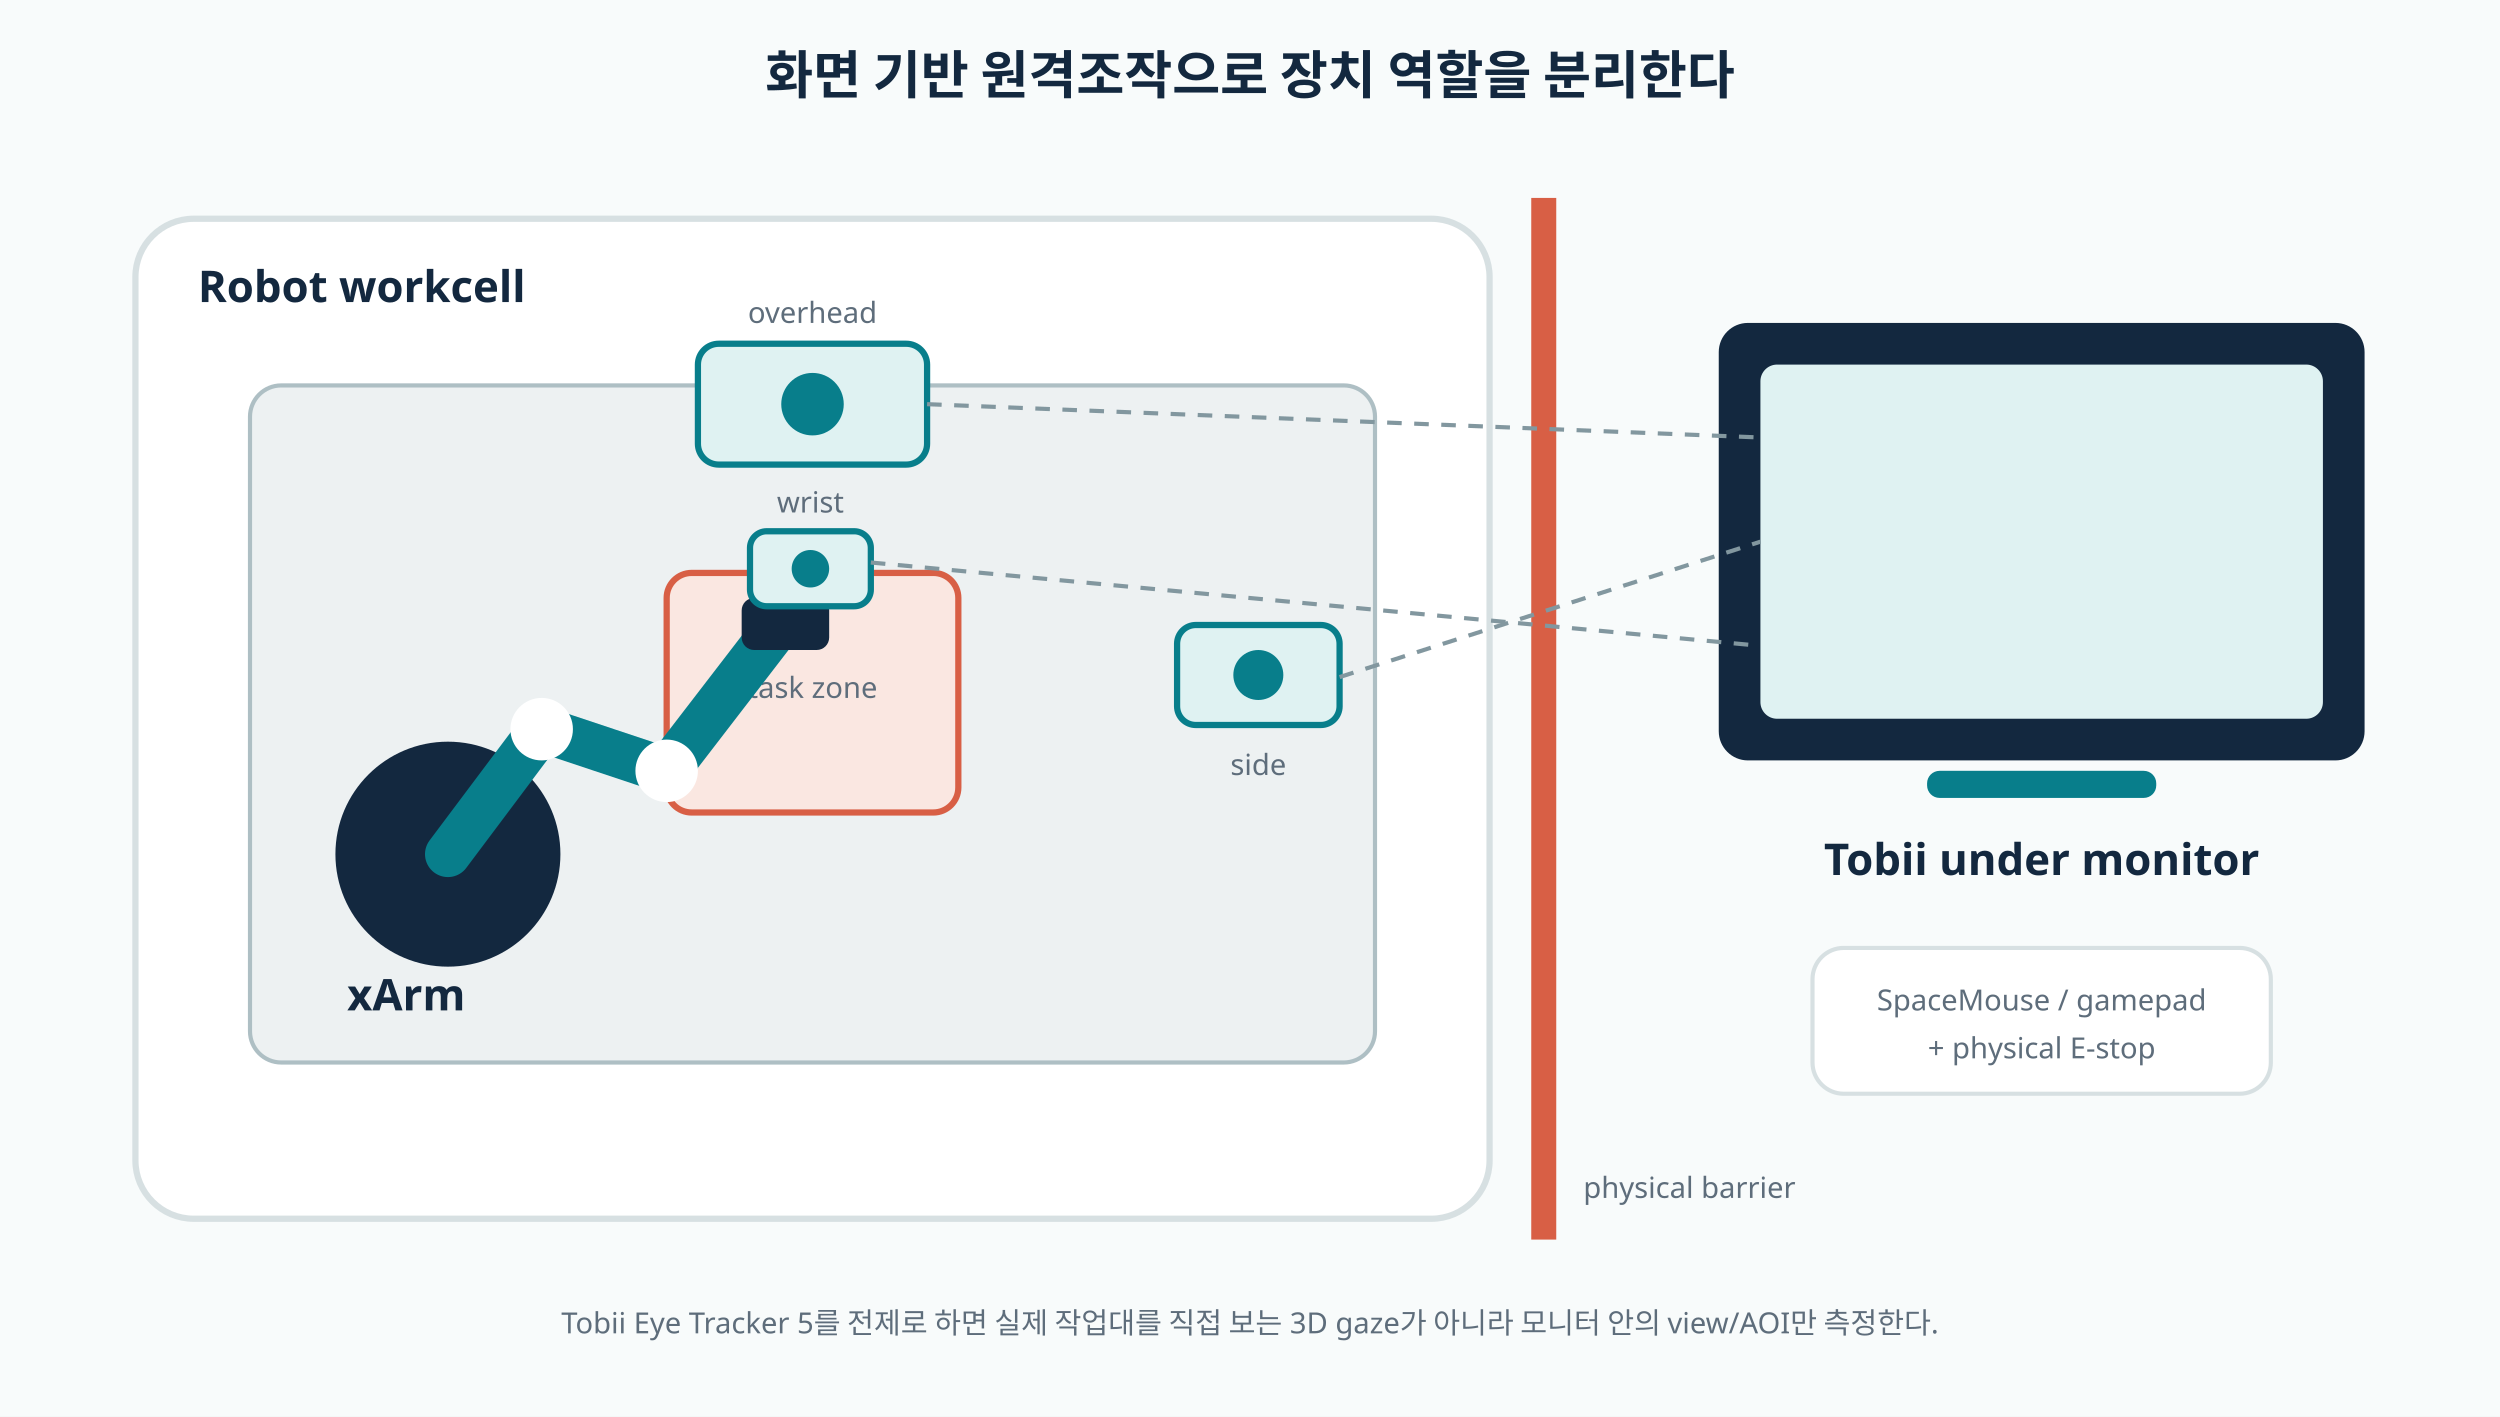
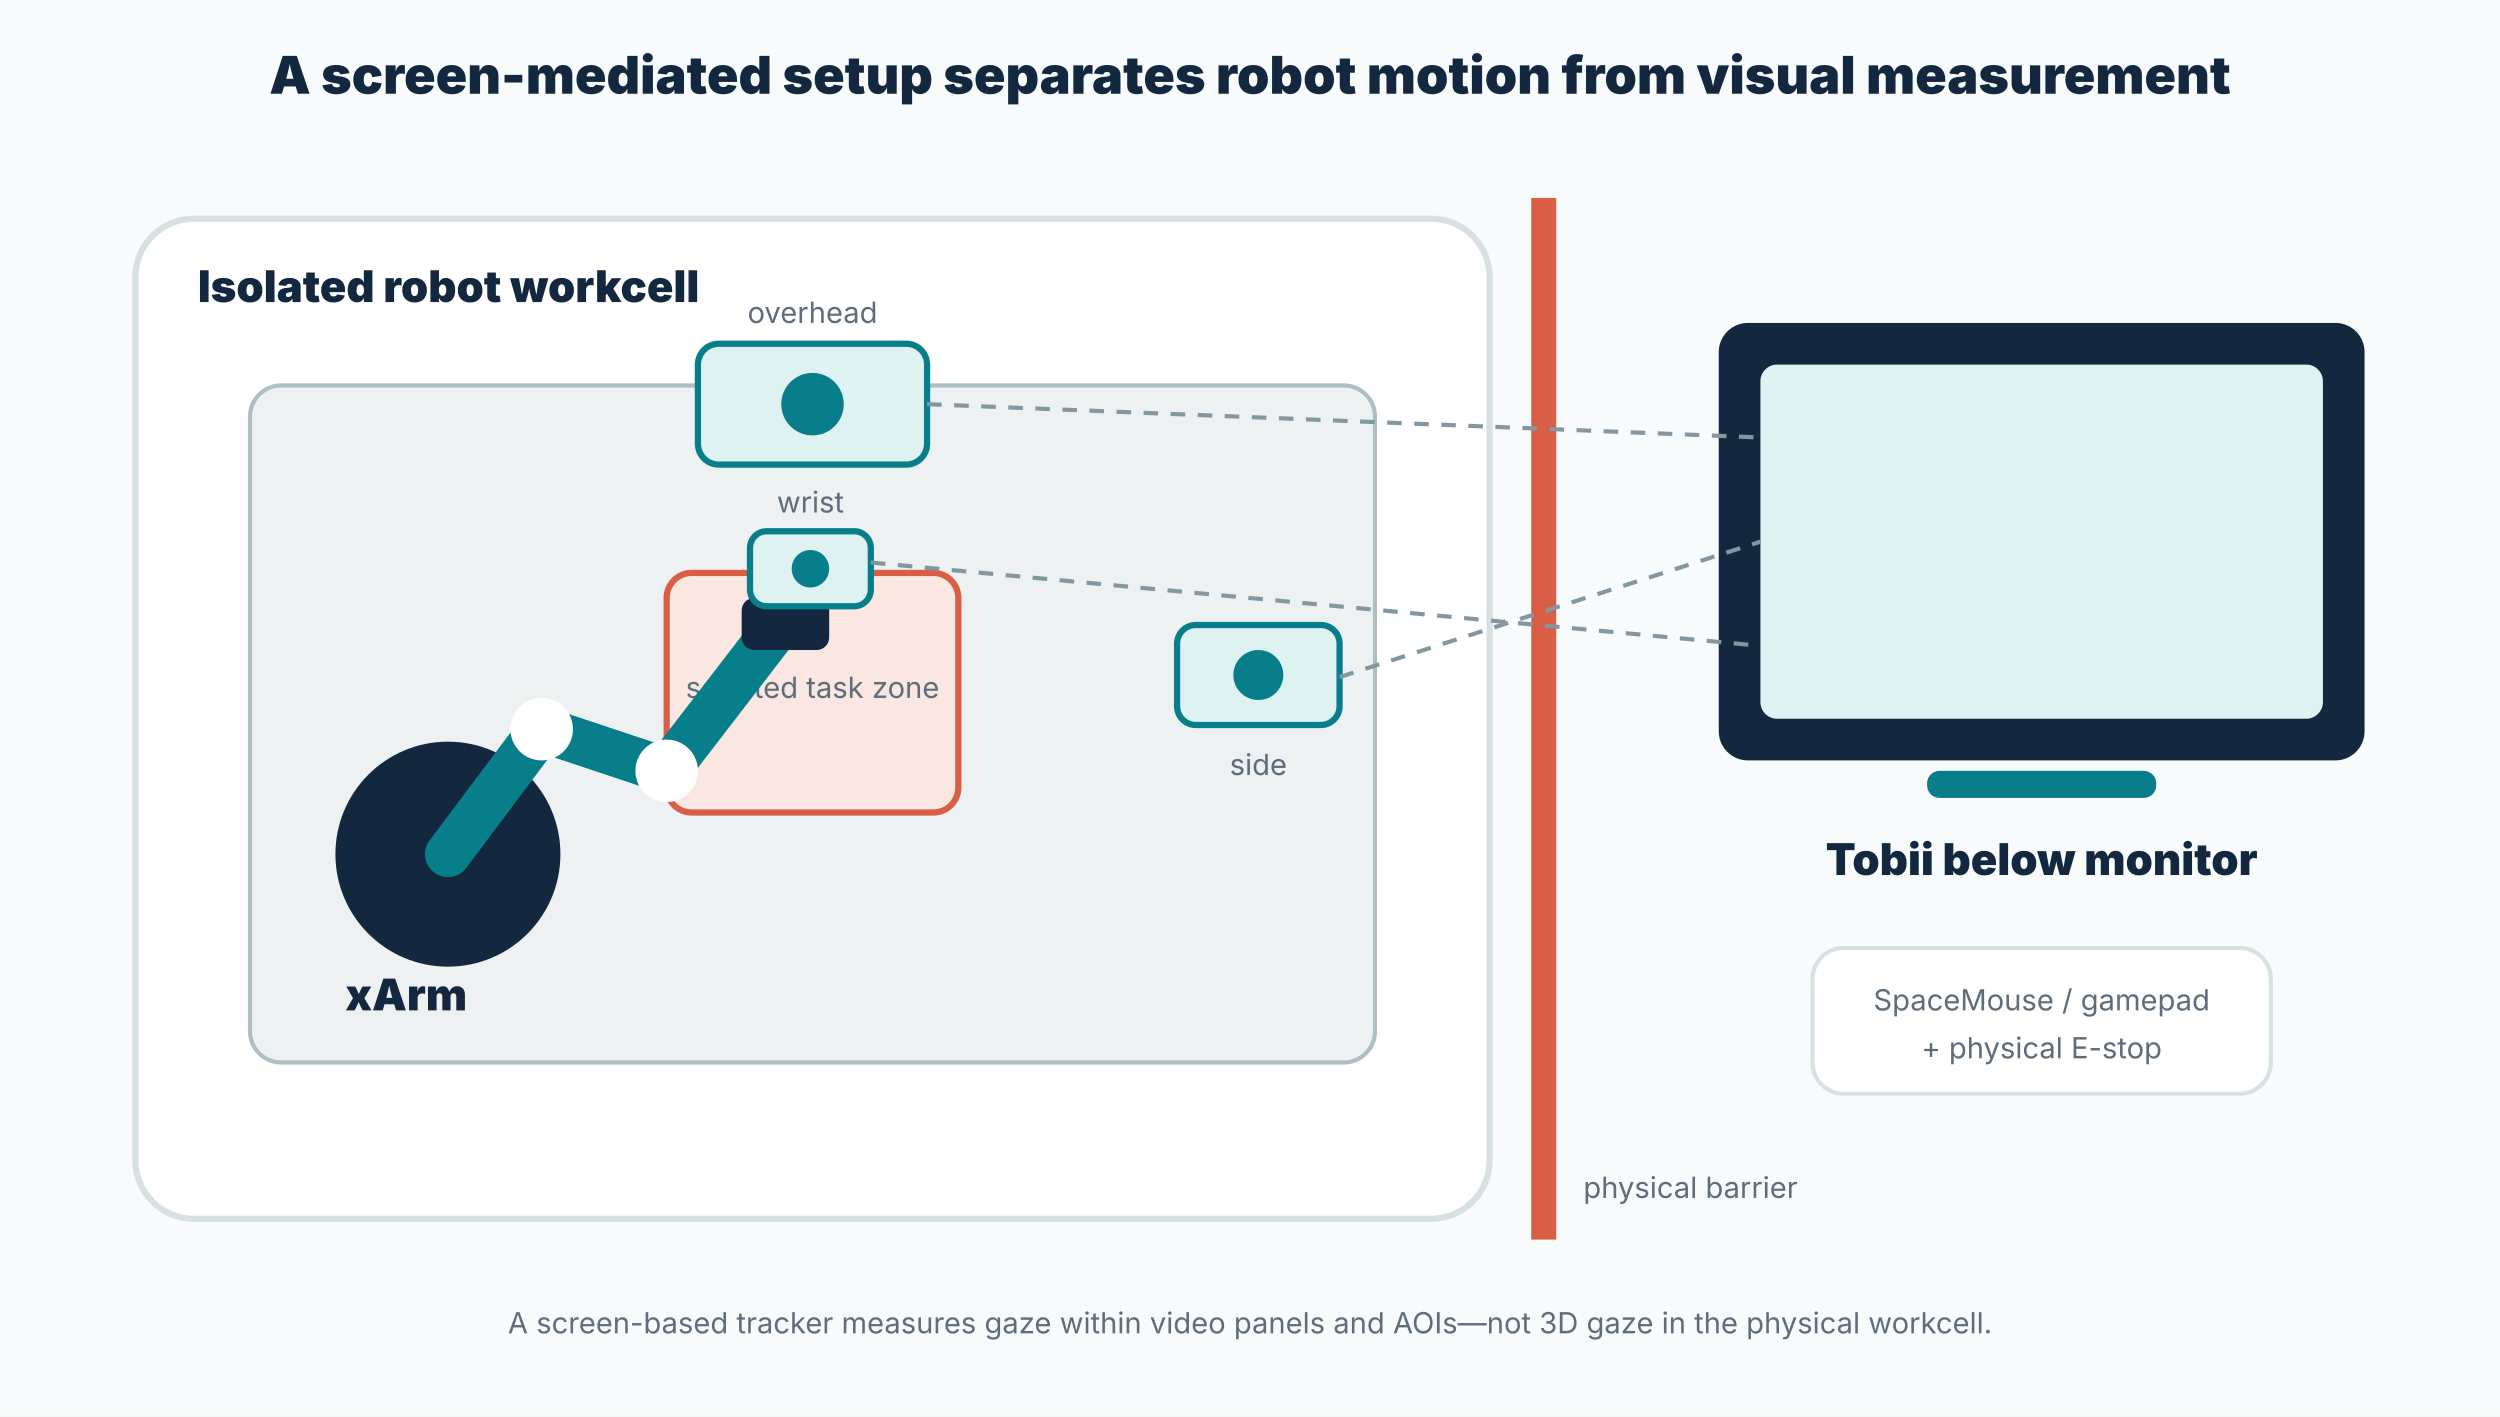
<svg xmlns="http://www.w3.org/2000/svg" viewBox="0 0 1200 680" role="img" aria-labelledby="title desc">
  <defs>
-     <style>.t{font-family:Pretendard,'Noto Sans KR',sans-serif;fill:#13283f}.h{font-size:21px;font-weight:850}.m{font-size:14px;fill:#5e6d7b}.line{stroke:#82979f;stroke-width:2;stroke-dasharray:7 6}.cam{fill:#dff2f2;stroke:#087e8b;stroke-width:3}</style>
+     <style>.t{font-family:Inter,Arial,sans-serif;fill:#13283f}.h{font-size:21px;font-weight:850}.m{font-size:14px;fill:#5e6d7b}.line{stroke:#82979f;stroke-width:2;stroke-dasharray:7 6}.cam{fill:#dff2f2;stroke:#087e8b;stroke-width:3}</style>
  </defs>
  <rect width="1200" height="680" fill="#f8fbfb" />
-   <text class="t" x="600" y="45" text-anchor="middle" font-size="25" font-weight="900">화면 기반 원격조작으로 장치 역할을 분리한다</text>
+   <text class="t" x="600" y="45" text-anchor="middle" font-size="25" font-weight="900">A screen-mediated setup separates robot motion from visual measurement</text>
  <rect x="65" y="105" width="650" height="480" rx="28" fill="#fff" stroke="#d7e0e2" stroke-width="3" />
-   <text class="t h" x="95" y="145">Robot workcell</text>
+   <text class="t h" x="95" y="145">Isolated robot workcell</text>
  <rect x="120" y="185" width="540" height="325" rx="15" fill="#edf1f2" stroke="#aebfc4" stroke-width="2" />
  <rect x="320" y="275" width="140" height="115" rx="12" fill="#fae7e1" stroke="#d85f45" stroke-width="3" />
-   <text class="t m" x="390" y="335" text-anchor="middle">task zone</text>
+   <text class="t m" x="390" y="335" text-anchor="middle">scripted task zone</text>
  <circle cx="215" cy="410" r="54" fill="#13283f" />
  <path d="M215 410L260 350L320 370L370 305" fill="none" stroke="#087e8b" stroke-width="22" stroke-linecap="round" stroke-linejoin="round" />
  <circle cx="260" cy="350" r="15" fill="#fff" />
  <circle cx="320" cy="370" r="15" fill="#fff" />
  <rect x="356" y="287" width="42" height="25" rx="6" fill="#13283f" />
  <text class="t h" x="195" y="485" text-anchor="middle">xArm</text>
  <g transform="translate(335 165)">
    <rect class="cam" width="110" height="58" rx="10" />
    <circle cx="55" cy="29" r="15" fill="#087e8b" />
    <text class="t m" x="55" y="-10" text-anchor="middle">overhead</text>
  </g>
  <g transform="translate(565 300)">
    <rect class="cam" width="78" height="48" rx="9" />
    <circle cx="39" cy="24" r="12" fill="#087e8b" />
    <text class="t m" x="39" y="72" text-anchor="middle">side</text>
  </g>
  <g transform="translate(360 255)">
    <rect class="cam" width="58" height="36" rx="8" />
    <circle cx="29" cy="18" r="9" fill="#087e8b" />
    <text class="t m" x="29" y="-9" text-anchor="middle">wrist</text>
  </g>
  <rect x="735" y="95" width="12" height="500" fill="#d85f45" />
  <text class="t m" x="760" y="575">physical barrier</text>
  <rect x="825" y="155" width="310" height="210" rx="14" fill="#13283f" />
  <rect x="845" y="175" width="270" height="170" rx="8" fill="#dff2f2" />
  <rect x="925" y="370" width="110" height="13" rx="6" fill="#087e8b" />
-   <text class="t h" x="980" y="420" text-anchor="middle">Tobii under monitor</text>
+   <text class="t h" x="980" y="420" text-anchor="middle">Tobii below monitor</text>
  <rect x="870" y="455" width="220" height="70" rx="15" fill="#fff" stroke="#d7e0e2" stroke-width="2" />
  <text class="t m" x="980" y="485" text-anchor="middle">SpaceMouse / gamepad</text>
  <text class="t m" x="980" y="508" text-anchor="middle">+ physical E-stop</text>
  <line class="line" x1="445" y1="194" x2="845" y2="210" />
  <line class="line" x1="643" y1="325" x2="845" y2="260" />
  <line class="line" x1="418" y1="270" x2="845" y2="310" />
-   <text class="t m" x="600" y="640" text-anchor="middle">Tobii Eye Tracker 5를 전제로 하면 실제 작업대를 직접 보는 3D gaze가 아니라 모니터 안의 view/AOI만 측정한다.</text>
+   <text class="t m" x="600" y="640" text-anchor="middle">A screen-based tracker measures gaze within video panels and AOIs—not 3D gaze in the physical workcell.</text>
</svg>
